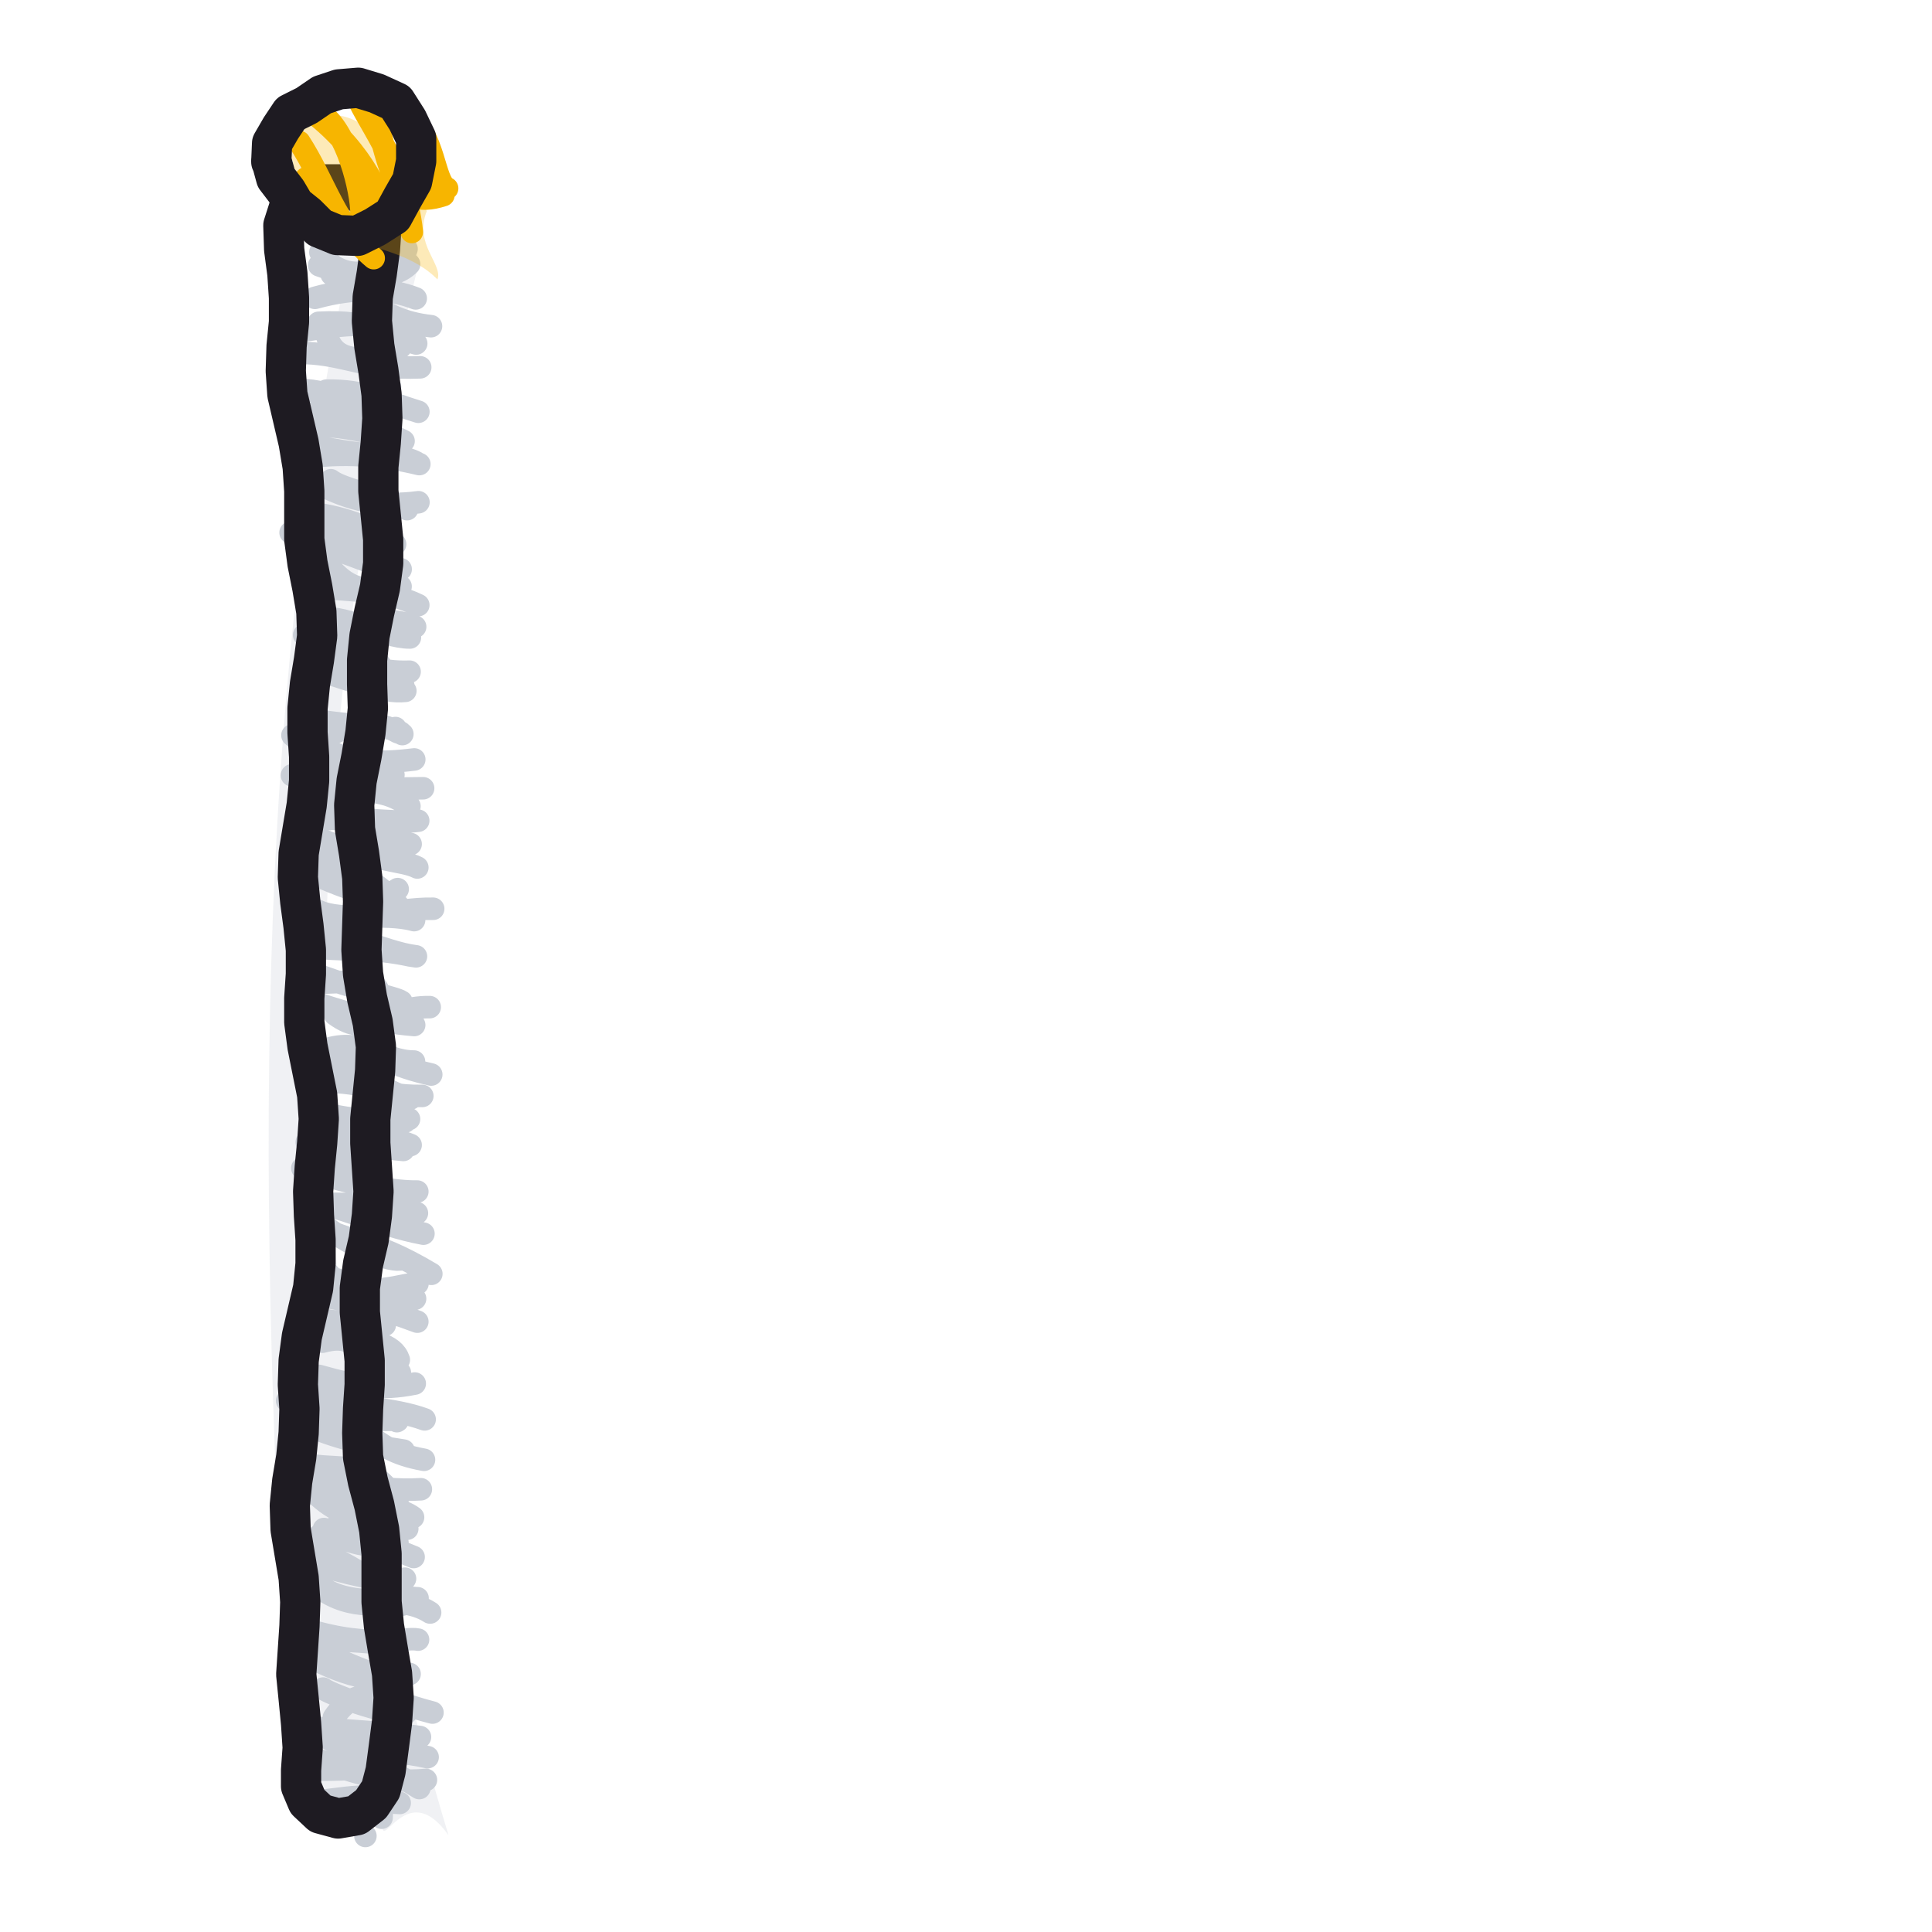
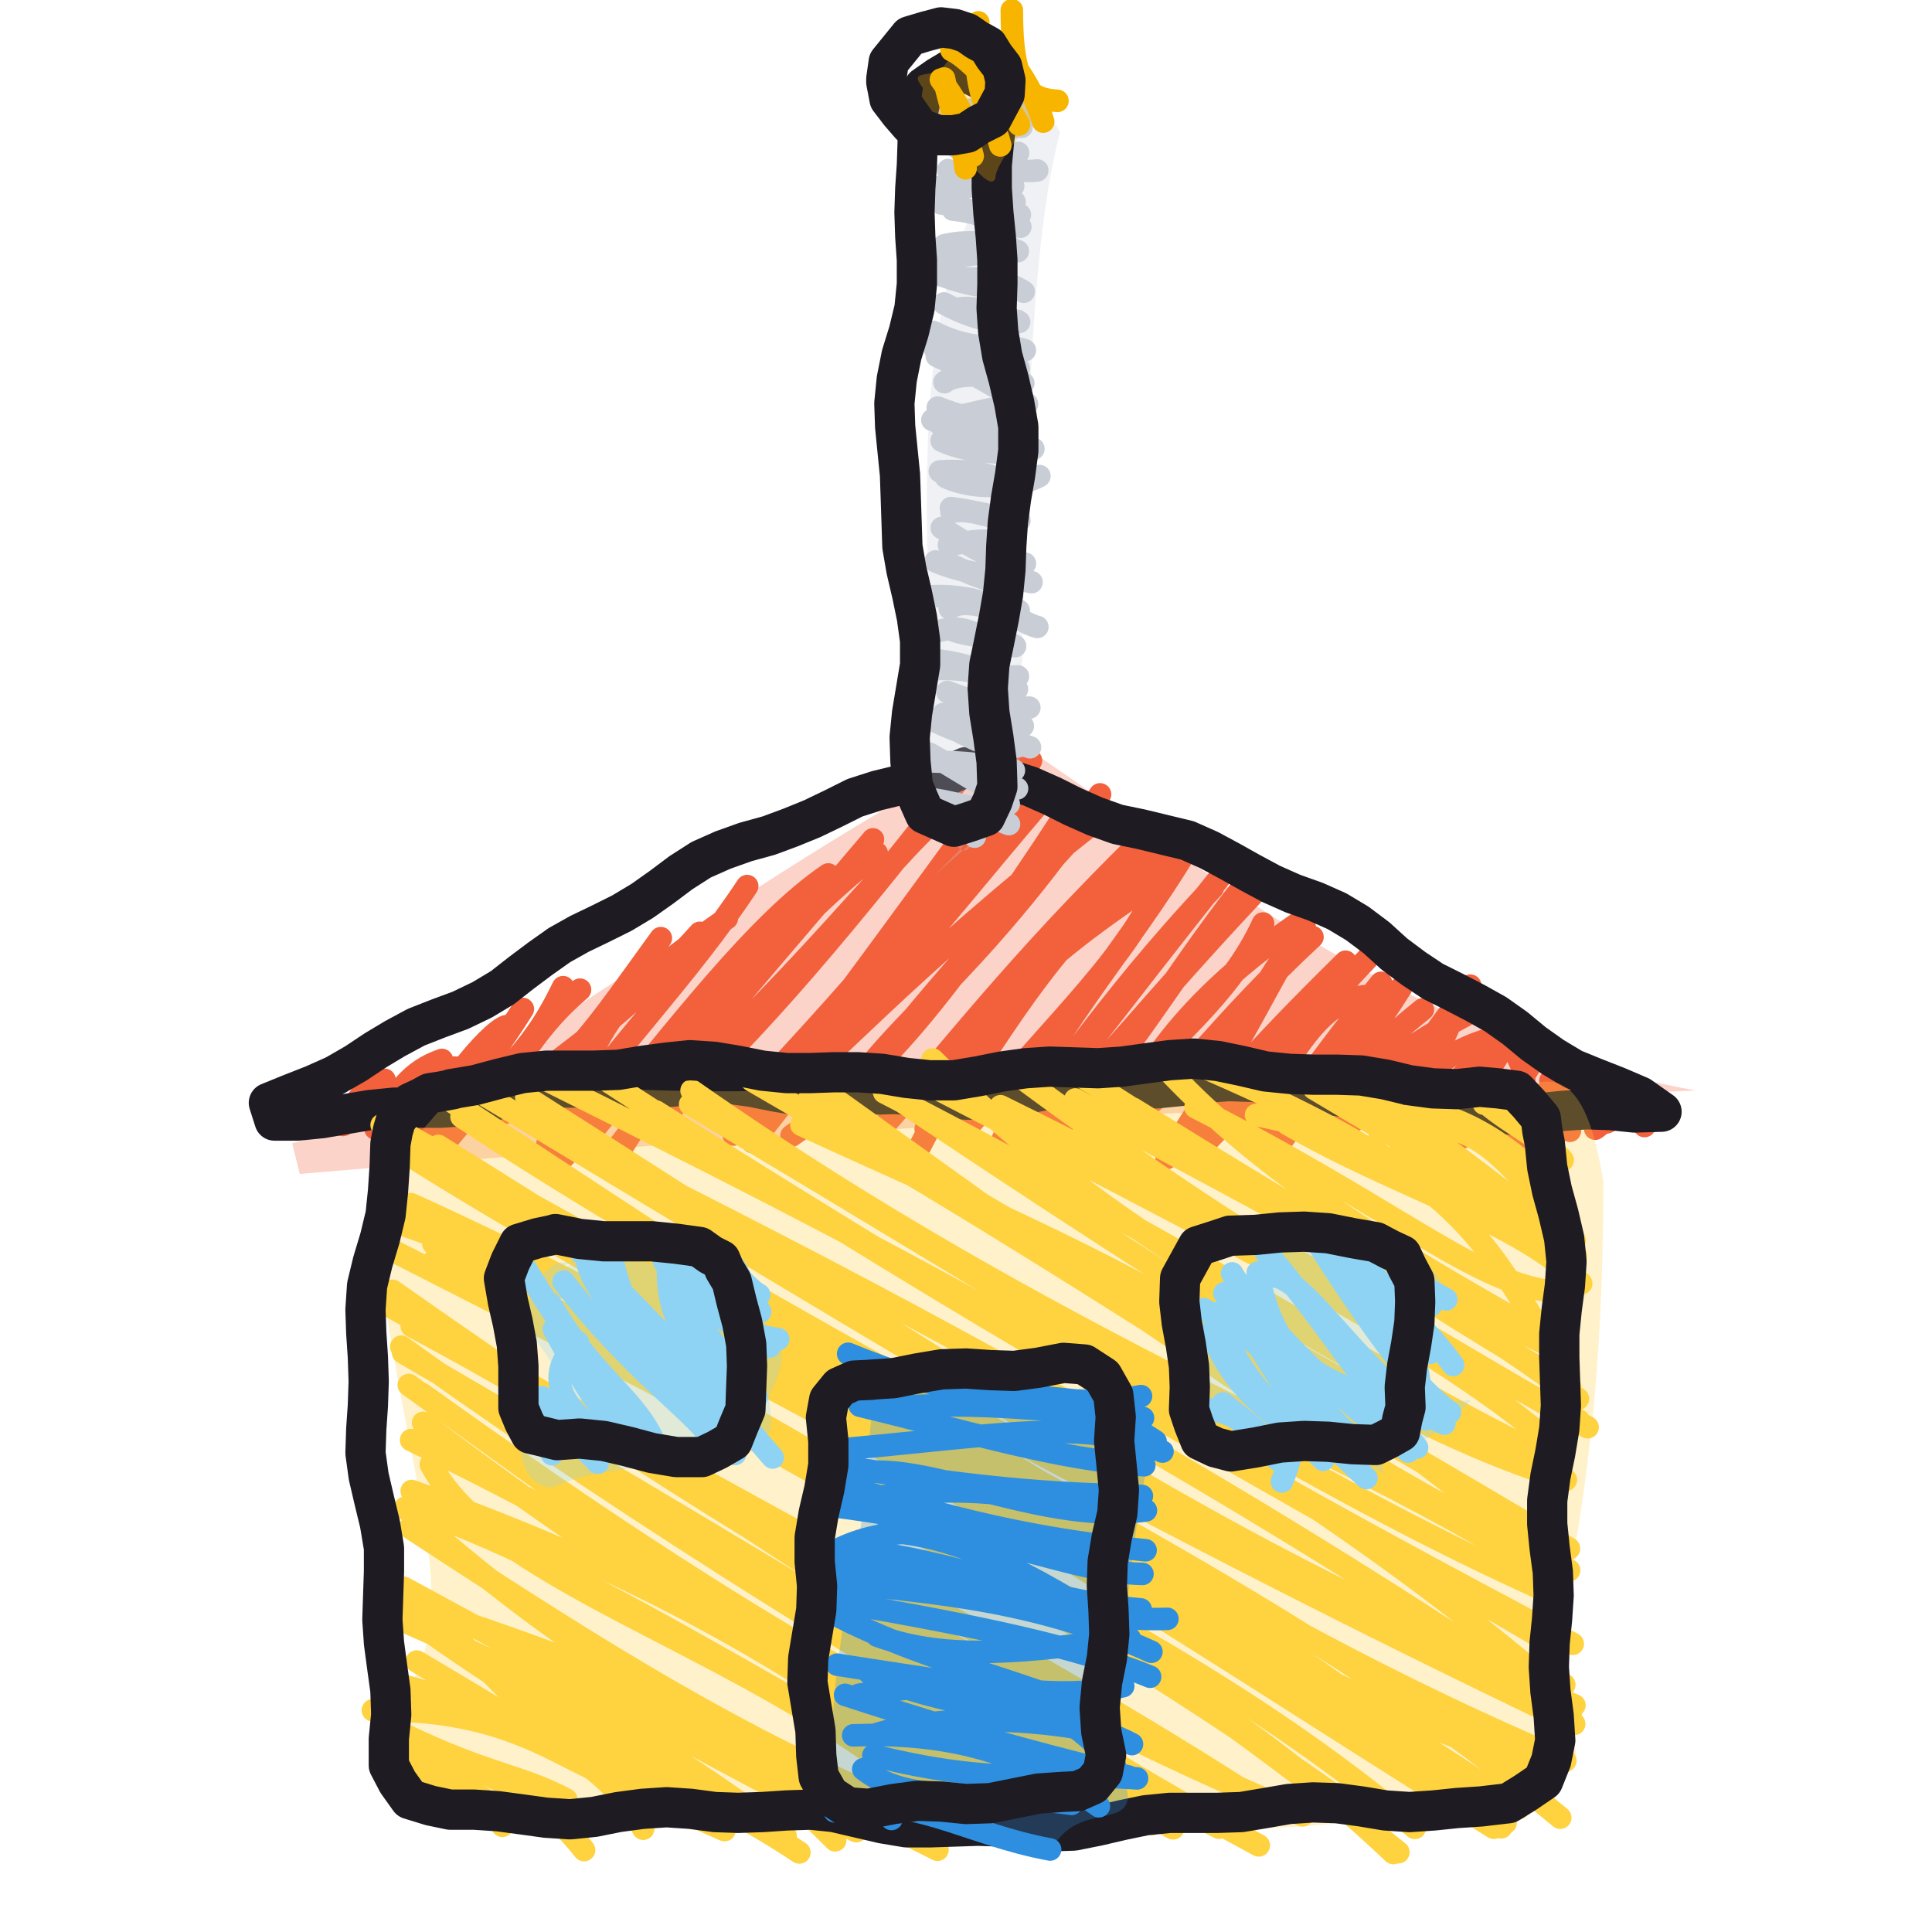
<svg xmlns="http://www.w3.org/2000/svg" viewBox="0 0 240 240" width="240" height="240">
  <g transform="translate(3 2)">
-     <path d="M42 22 C42 22, 42 22, 42 22 C42.75 17.19, 49.74 27.21, 48.81 31.54 C33.96 92.73, 31.92 157.46, 52.72 225.99 C46.7 217.45, 43.38 231.91, 44.81 221.47 C42 226, 42 226, 42 226 C36.66 223.68, 34.71 220.92, 33.27 220.65 C29.3 154.27, 27.64 92.04, 40.23 30.74 C32.98 23.58, 38.63 24.51, 41.64 26.16 C42 22, 42 22, 42 22" fill="#C9CED6" opacity="0.28" />
-     <path d="M42.39 226.07 C42.39 226.07, 42.39 226.07, 42.39 226.07 M42.39 226.07 C42.39 226.07, 42.39 226.07, 42.39 226.07 M44.4 223.8 C44.67 220.33, 42.52 221.06, 35.73 221.86 M46.65 221.97 C41.94 221.72, 38.93 221.38, 36.79 221.78 M49.91 219.11 C45.06 219.56, 40.96 218.29, 33.74 215.59 M49.09 220.12 C43.94 216.86, 43.99 217.82, 37.02 217.84 M50.12 216.28 C44.66 215.02, 39.22 216.02, 37.01 213.21 M49.17 213.78 C45.21 213.25, 41.41 213.12, 36.75 212.66 M50.72 210.74 C44.52 209.16, 41.67 206.74, 38.48 211.35 M47.44 210.8 C44.67 210.97, 37.74 208.33, 37.14 207.76 M46.97 205.8 C45.51 207.45, 39.96 204.6, 35.03 202.3 M47.88 205.95 C45 207.47, 40.05 206.29, 35.3 203.72 M48.93 201.68 C47.19 201.29, 42.53 203.14, 33.19 199.78 M46.68 201.73 C46.23 202.74, 41.38 201.51, 36.18 201.8 M50.43 198.31 C46.34 195.67, 40.39 198.32, 36.1 194.5 M46.99 197.33 C45.11 196.95, 40.75 198.32, 36.62 195.18 M48.87 196.54 C45.63 196.49, 43.23 193.66, 35.56 190.13 M47.31 194.11 C43.45 194.53, 40.78 193.49, 34.81 191.99 M46.37 189.64 C42.21 186.85, 40.4 186.37, 36.15 189.07 M48.38 191.42 C43.4 189.25, 42.2 190.88, 37.24 187.94 M47.59 187.9 C44.26 186.17, 39.65 188.06, 34.86 182.03 M48.31 186.48 C45.51 184.42, 39.69 185.38, 35.5 183.33 M46.45 184.99 C43.7 179.29, 39.46 180.67, 35.71 180 M49.28 183 C43.24 183.39, 38.79 181.49, 35.26 181.3 M49.67 179.34 C41.98 177.97, 43.72 174.25, 34.71 173.53 M47.14 178.2 C45.13 177.89, 40.59 177.25, 35.95 175.37 M46.31 174.54 C47.35 173.92, 41.56 175.47, 32.67 172.01 M49.75 174.32 C46.04 172.96, 41.31 172.83, 34.79 171.75 M46.56 169.75 C43.86 167.35, 40.8 171.24, 34.09 169.71 M48.52 169.87 C44.33 170.71, 41.33 170.26, 36.63 168.92 M46.67 168.51 C41.01 167.29, 42.13 163.3, 37.06 164.67 M46.54 166.92 C45.88 164.94, 43.33 164.48, 36.92 163.08 M44.8 162.59 C44.02 162.64, 37.43 162.21, 36.62 161.79 M48.84 162.18 C44.09 160.4, 41.31 159.76, 35.08 158.62 M48.86 157.45 C46.7 157.49, 43.36 159.33, 38.83 156.93 M48.56 159.33 C43.03 158.22, 38.67 157.98, 37.89 156.3 M50.58 156.24 C42.76 151.58, 40.75 152.68, 35.93 149.94 M46.96 154.39 C45.75 154.9, 40.68 152.9, 37.51 150.42 M49.6 151.25 C43.84 150.19, 38.24 147.3, 36.15 147.65 M48.79 148.7 C44.63 147.65, 41.91 147.51, 35.6 147.53 M45.42 148.7 C43.49 144.62, 43.23 145.43, 37.82 142.03 M48.84 146.02 C46.34 146.07, 40.92 145.32, 34.56 143.11 M48.01 140.24 C43.01 138.05, 38.59 142.77, 37.18 141.89 M47.1 140.85 C44.39 140.63, 43.05 140.1, 35.11 139.89 M47.81 137.01 C43.17 135.13, 38.33 139.1, 38.49 138.4 M47.33 137.32 C43 137.43, 37.93 136.81, 35.46 135.64 M49.46 134.14 C43.04 134.22, 43.87 132.21, 36.18 132.38 M48.02 134.45 C45.36 134, 42.84 131.25, 36.07 130.84 M50.57 131.48 C43.65 129.96, 44.75 128.08, 36.6 129.4 M48.43 129.87 C44.74 129.89, 42.07 126.81, 37.34 128.41 M50.38 123.11 C44.47 123.01, 43.09 127.33, 38.61 124.02 M48.45 125.33 C42.68 124.84, 39.55 123.62, 34.81 122.16 M45.04 123.45 C42.98 119.57, 45.57 119.74, 34.55 120.18 M46.86 122.42 C46.05 121.85, 41.63 121.17, 34.72 118.43 M48.67 116.8 C44.48 116.31, 39.52 113.11, 36.08 115.12 M48.01 116.7 C42.97 115.64, 40.82 116.15, 36.74 115.74 M50.81 110.89 C46.24 110.78, 38.48 112.8, 36.51 113.32 M48.44 112.3 C44.61 111.24, 39.52 112.59, 36.47 111.14 M46.55 110.59 C43.37 106.84, 39.37 105.51, 36.98 104.64 M46.4 108.45 C44.26 109.92, 41.3 108.94, 34.94 106.14 M45.52 102.41 C47.42 104.81, 40.22 104.02, 35.59 101.89 M48.84 105.76 C47 104.8, 43.68 105.16, 35.97 101.92 M48.01 102.85 C41.52 101.6, 40.32 100.98, 37.04 96.63 M48.95 99.95 C45.83 100.4, 40.23 99.25, 35.9 99.92 M49.56 95.92 C43.78 95.92, 40.07 96.62, 33.27 94.31 M47.86 98.15 C43.78 95.19, 41.27 97.11, 36.17 95.12 M45.87 94.25 C41.28 95.12, 38.41 93.76, 33.33 89.34 M48.46 92.34 C44.24 92.86, 39.65 93.02, 35.6 89.85 M46.12 88.44 C47.67 90.5, 44.33 85.83, 38.24 89.22 M46.98 89.19 C46.01 88.11, 42.94 88.43, 37.16 87.62 M47.09 83.16 C46.37 82.92, 41.62 81.13, 38.98 81.44 M47.35 83.82 C44.59 84.12, 41.01 82.61, 37.36 81.53 M45.7 82.84 C43.53 79.3, 42.29 77.42, 34.79 76.89 M47.88 81.44 C44.15 81.58, 41.58 80.5, 36.02 78.87 M48.57 75.86 C42.96 73.68, 38.35 76.82, 35.93 76.72 M47.92 77.19 C44.56 77.21, 39.37 74.1, 36.24 74.91 M46.76 70.85 C41.23 72.09, 39.51 70.22, 37.62 68.09 M48.96 73.17 C45.28 71.38, 41.04 71.34, 35.61 70.94 M45.83 70.23 C47.01 67.26, 43.14 65.27, 34.53 67.42 M46.77 68.71 C43.16 68.49, 38.68 65.64, 35.29 65.54 M45.34 66.45 C42.23 65.58, 38.43 64.77, 33.1 64.16 M46.08 65.6 C43.66 63.61, 38.85 61.95, 34.85 61.66 M47.57 61.25 C45.31 59.82, 39.63 58.89, 38.1 57.66 M48.98 60.39 C44.34 61.02, 40.56 60.18, 36.34 57.99 M48.71 55.45 C45.73 53.91, 43.17 55.39, 33.24 52.66 M49.09 55.65 C44.41 54.51, 40.35 54.31, 36.52 54.64 M45.65 52.04 C45.85 53.04, 41.91 50.62, 34.1 50.82 M47.13 52.79 C43.48 51.09, 42.76 49.78, 36.63 48.87 M45.45 46.07 C43.33 49.46, 38.26 46.42, 34.2 46.43 M48.97 49.15 C44.61 47.82, 42.29 46.44, 37.54 46.53 M46.03 43.39 C45.07 41.33, 38.64 44.63, 37.54 39.36 M49.2 43.63 C42.42 43.91, 40.02 42.04, 34.93 41.85 M48.7 40.67 C45 39.61, 43.39 37.74, 36.58 38.1 M46.75 41.13 C44.89 37.69, 41.39 38.02, 34.78 39.07 M50.54 38.52 C43.46 37.75, 41.74 33.66, 38.2 32.08 M48.64 35.07 C45.44 33.8, 41.22 33.59, 36.12 35 M47.28 30.55 C43.59 31.6, 39.67 33.48, 36.8 29.33 M47.82 30.82 C45.8 32.88, 41.34 32.67, 36.65 30.96 M47.53 25.67 C42.37 29.33, 37.58 26.82, 37.24 27.5 M47.5 28.92 C44.77 27.25, 42.43 27.77, 36.91 24.93 M45.02 23.48 C43.31 23.99, 40.05 22.9, 40.73 23.73 M45.89 23.36 C44.2 22.96, 41.8 22.38, 39.88 22.85" fill="none" stroke="#C9CED6" stroke-width="2.8" stroke-linecap="round" stroke-linejoin="round" />
+     <path d="M33.29 140.02 C61.29 132.51, 78.63 113.26, 122.59 89.66 C146.38 105.29, 170.04 126.55, 207.65 133.47 C158.72 135.52, 115.11 136.87, 34.24 143.83" fill="#F2603C" opacity="0.28" />
+     <path d="M33.91 138.11 C33.91 138.11, 33.91 138.11, 33.91 138.11 M33.91 138.11 C33.91 138.11, 33.91 138.11, 33.91 138.11 M38.88 137.67 C39.34 136.22, 41.54 135.93, 44.76 132.13 M39.6 137.74 C39.57 138.08, 40.5 135.26, 43.3 132.39 M45.69 136.01 C47.38 137.25, 50.21 129.03, 54.73 130.9 M43.65 138.21 C46.2 133.59, 48.11 130.96, 51.9 129.67 M48.2 140.65 C52.03 132.81, 58.68 125.18, 60.18 125.45 M51.2 138.88 C53.71 133.79, 56.41 132.17, 61.95 123.34 M50.47 142.21 C61.25 128.82, 63.16 128.41, 66.95 120.63 M56.2 137.15 C60.78 131.76, 62.49 126.53, 69.05 120.94 M59.83 136.22 C64.49 129.39, 71.11 128.13, 83.93 113.88 M59.36 135.56 C67.44 131.58, 71.53 124.92, 79.09 114.54 M69.01 136.86 C69.1 125.11, 77.2 119.18, 87.29 112.07 M65.02 140.04 C72.82 128.98, 82.59 119.02, 89.82 108.07 M66.51 142.28 C83.18 125.2, 82.47 125.52, 98.91 109.28 M70.19 139.04 C81.3 125.48, 91.07 112.64, 99.89 106.63 M74.42 140.32 C82.74 126.93, 93.5 113.91, 105.91 103.98 M74.03 140.16 C84.12 126.87, 93.16 116.79, 105.44 102.27 M77.05 136.01 C92.77 124.31, 111.25 99.9, 114.59 98.92 M78.5 137.55 C88.7 128.35, 99.19 116.67, 115.76 95.31 M87.65 137.96 C91.09 132.5, 105.87 119.6, 125.07 92.49 M88.12 138.94 C95.63 131, 103.89 119.2, 123.3 92.77 M90.4 135.18 C99.8 130.56, 114.52 111.3, 125.76 98.2 M90.48 139.87 C104.31 122.41, 116.33 104.47, 127.09 96.41 M93.79 134.17 C99.32 130.67, 108.65 119.2, 133.25 99.91 M95.32 139.09 C105.28 132.2, 112.55 124.93, 129.58 98.78 M101.34 135.73 C107.43 125.19, 117.88 119.7, 133.65 96.68 M100.69 136.76 C108.97 125.88, 115.71 117.88, 130.91 101.32 M111.22 140.53 C120.04 123.47, 122.79 119.46, 140.41 107.54 M107.08 137.51 C115.6 127.99, 122.84 118.15, 138.92 102.33 M111.99 138.25 C118.74 132.12, 120.82 117.57, 140.77 104.53 M113.26 137.03 C120.77 128.67, 123.15 120.1, 139.7 104.23 M120.55 141.95 C126.65 126.75, 136.83 116.37, 144.63 103.2 M116.07 139.46 C128.84 123.87, 138.19 116.3, 141.86 105.44 M124.16 136.07 C127.8 133.56, 133.36 123.49, 147.65 108.28 M124.52 136.49 C128.51 133.27, 134.32 124.78, 149.34 105.98 M124.77 141.61 C135.45 132.71, 141.43 120.72, 151.97 107.41 M127.54 136.32 C134.17 130.43, 139.31 123.26, 153.49 108.2 M135.46 139.09 C140.28 125.97, 151.77 117.16, 158.06 112.8 M133.65 136.92 C142.46 126.79, 149.69 121.88, 153.9 112.72 M138.38 133.74 C148.3 133.37, 149.94 126.41, 156.65 116.56 M138.79 135.88 C143.25 133.05, 148.57 125.05, 160.04 114.4 M141.93 141.87 C152.05 126.65, 155.29 118.36, 159.07 113.17 M145.16 138.19 C148.02 134.46, 152.12 129.3, 164.15 117.47 M151.55 138.89 C158.36 127.46, 161.86 120.01, 169.85 122.04 M146.6 140.14 C155.92 130.54, 158.7 125.62, 166.85 117.09 M155.88 134.79 C159.41 136.05, 165.64 124.64, 168.48 124.31 M153.26 139.84 C157.62 134.84, 160.58 130.04, 168.56 120.09 M155.09 141.37 C159.84 134.21, 164.09 131.75, 171.03 120.71 M157.73 135.47 C166.19 130.96, 167.62 128.27, 173.75 123.39 M160.72 139.33 C168.36 137.47, 174.58 126.81, 179.64 120.44 M163.64 137.96 C165.95 133.52, 168.27 129.75, 178.95 124.19 M170.9 135.45 C171.22 131.54, 175.69 131.49, 178.15 121.94 M171.36 138.3 C172.11 133.84, 174.36 129.3, 182.12 127.05 M173.83 136.67 C177.56 132.46, 183.68 126.47, 186.2 125.83 M175.07 138.95 C178.37 133.81, 181.49 132.9, 184.02 127.36 M179.06 139.08 C184.74 136.25, 187.82 133.81, 185.65 129.62 M178.73 139.27 C183.43 134.72, 185.14 134.17, 187.79 129 M182.81 138.71 C188.03 135.07, 192.22 133.01, 189.6 132.26 M185.74 139.38 C186.56 135.27, 188.95 133.25, 192.65 131.74 M192.02 138.47 C191.85 134.97, 193.09 134.51, 194.29 130.99 M190.43 137.11 C192.56 136.04, 192.57 136.36, 195.09 132.14 M196.08 137.49 C197.85 137.54, 198.65 134.62, 199.36 133.39 M195.16 138.21 C196.33 137.4, 197.27 136.34, 198.53 134.42 M201.41 137.55 C201.54 136.67, 201.79 136.7, 202.67 136.49 M201.29 137.88 C201.56 137.31, 202.07 136.51, 202.77 136.14" fill="none" stroke="#F2603C" stroke-width="2.8" stroke-linecap="round" stroke-linejoin="round" />
  </g>
-   <path d="M41.8 22.9L43.9 23.5L45.5 24.5L46.8 26.0L47.4 28.0L47.2 31.0L46.8 34.0L46.3 36.9L46.2 39.9L46.5 43.0L47.0 46.0L47.4 49.0L47.5 52.0L47.3 55.0L47.0 58.0L47.0 61.0L47.3 64.0L47.6 67.0L47.6 70.0L47.2 73.0L46.5 76.0L45.9 79.0L45.6 82.0L45.6 85.0L45.7 88.0L45.4 91.0L44.9 94.0L44.3 97.0L44.0 100.0L44.1 103.0L44.6 106.0L45.0 109.0L45.1 112.0L45.0 115.0L44.9 118.0L45.1 121.0L45.6 124.0L46.3 127.0L46.7 130.0L46.6 133.0L46.3 136.0L46.0 139.0L46.0 142.0L46.2 145.0L46.4 148.0L46.2 151.0L45.8 154.0L45.1 157.0L44.7 160.0L44.7 163.0L45.0 166.0L45.3 169.0L45.3 172.0L45.1 175.0L45.0 178.0L45.1 181.0L45.7 184.0L46.5 187.0L47.1 190.0L47.4 193.0L47.4 196.0L47.4 199.0L47.7 202.0L48.2 205.0L48.7 207.9L48.9 210.9L48.7 213.9L48.3 217.0L47.9 220.0L47.3 222.3L46.1 224.1L44.3 225.5L42.0 225.9L39.8 225.3L38.2 223.8L37.4 221.9L37.4 219.9L37.6 217.1L37.4 214.1L37.1 211.0L36.8 208.0L37.0 205.0L37.2 202.0L37.3 199.0L37.1 196.0L36.6 193.0L36.1 190.0L36.0 187.0L36.3 184.0L36.8 181.0L37.1 178.0L37.2 175.0L37.0 172.0L37.1 169.0L37.5 166.0L38.2 163.0L38.9 160.0L39.2 157.0L39.2 154.0L39.0 151.0L38.9 148.0L39.1 145.0L39.4 142.0L39.6 139.0L39.4 136.0L38.8 133.0L38.2 130.0L37.8 127.0L37.8 124.0L38.0 121.0L38.0 118.0L37.7 115.0L37.3 112.0L37.0 109.0L37.1 106.0L37.6 103.0L38.1 100.0L38.4 97.0L38.4 94.0L38.2 91.0L38.2 88.0L38.5 85.0L39.0 82.0L39.4 79.0L39.3 76.0L38.8 73.0L38.2 70.0L37.8 67.0L37.8 64.0L37.8 61.0L37.6 58.0L37.1 55.0L36.4 52.0L35.7 49.0L35.5 46.1L35.6 43.0L35.9 40.0L35.9 37.0L35.7 34.0L35.3 31.0L35.2 28.0L36.0 25.5L37.7 23.7L39.8 22.9L42.2 22.9Z" fill="none" stroke="#1E1B22" stroke-width="5" stroke-linecap="round" stroke-linejoin="round" />
+   <path d="M33.4 137.0L36.1 135.9L38.9 134.8L41.6 133.6L44.2 132.1L46.6 130.5L49.1 129.0L51.7 127.6L54.5 126.5L57.2 125.5L59.9 124.2L62.4 122.7L64.7 120.9L67.1 119.1L69.5 117.4L72.0 116.0L74.7 114.7L77.3 113.4L79.8 111.9L82.2 110.2L84.6 108.4L87.1 106.8L89.8 105.6L92.6 104.6L95.5 103.8L98.2 102.8L100.9 101.7L103.6 100.4L106.2 99.1L109.0 98.2L111.9 97.5L114.9 97.0L117.7 96.3L120.0 95.3L122.4 96.0L125.2 96.8L128.0 97.7L130.7 98.9L133.3 100.2L136.0 101.4L138.8 102.4L141.7 103.0L144.6 103.7L147.5 104.4L150.2 105.6L152.8 107.0L155.3 108.4L157.9 109.8L160.6 111.0L163.4 112.0L166.1 113.2L168.6 114.7L171.0 116.5L173.2 118.5L175.6 120.3L178.0 121.9L180.6 123.2L183.3 124.6L185.8 126.0L188.2 127.7L190.5 129.6L192.9 131.3L195.4 132.8L198.1 133.9L200.9 135.0L203.7 136.2L206.4 138.1L203.0 138.2L200.1 137.9L197.1 137.8L194.1 138.0L191.1 138.3L188.1 138.5L185.2 138.3L182.2 137.8L179.3 137.1L176.3 136.6L173.4 136.3L170.4 136.3L167.4 136.3L164.5 136.0L161.5 135.5L158.6 134.8L155.6 134.4L152.7 134.3L149.7 134.5L146.7 134.9L143.7 135.2L140.8 135.2L137.8 135.0L134.8 134.9L131.9 135.1L128.9 135.6L125.9 136.2L123.0 136.6L120.0 136.6L117.0 136.4L114.1 136.1L111.1 135.9L108.1 136.0L105.2 136.2L102.2 136.3L99.3 136.1L96.3 135.6L93.3 135.0L90.3 134.6L87.4 134.6L84.4 134.9L81.4 135.2L78.5 135.3L75.5 135.2L72.5 135.1L69.5 135.1L66.6 135.4L63.6 136.1L60.7 136.9L57.8 137.4L54.8 137.6L51.8 137.6L48.9 137.6L45.9 137.9L42.9 138.4L40.0 138.9L37.0 139.2L34.1 139.2Z" fill="none" stroke="#1E1B22" stroke-width="5" stroke-linecap="round" stroke-linejoin="round" />
  <g transform="translate(3 2)">
-     <path d="M33 20 C28.03 29.35, 44.64 25.84, 51.34 32.71 C52.07 30.86, 48.37 28.32, 50.01 24.24 C46.71 16.79, 39.31 6.37, 31.51 16.45 C37.64 14.21, 27.56 14, 33.41 18.02 C33 20, 33 20, 33 20" fill="#F7B500" opacity="0.28" />
-     <path d="M35.83 26.66 C35.83 26.66, 35.83 26.66, 35.83 26.66 M35.83 26.66 C35.83 26.66, 35.83 26.66, 35.83 26.66 M41.43 27.57 C38.41 26.88, 39.11 24.98, 35.01 20.15 M43.42 30.07 C38.73 26.16, 37.33 20.47, 34.17 15.63 M41.89 25.02 C42.13 22.8, 40.49 15.16, 37.41 12.51 M45.09 25.7 C44.51 22.69, 42.34 17.04, 35.84 11.96 M52.08 22.24 C45.66 24.35, 45.5 18.32, 43.66 12.75 M48.16 26.82 C47.3 18.34, 41.96 12.34, 41.08 9.23 M52.54 21.4 C50.84 20.68, 51.08 14.7, 47.54 12.31 M50.78 22.03 C48.36 18.06, 48.93 14.48, 45.46 13" fill="none" stroke="#F7B500" stroke-width="2.8" stroke-linecap="round" stroke-linejoin="round" />
+     <path d="M56.36 131.63 C98.9 137.45, 133.03 127.64, 183.95 134.2 C190.45 130.38, 194.07 131.85, 196.19 144.82 C196.09 168.36, 194.52 183.73, 188.69 210.71 C197.92 217.5, 189.16 218.63, 185.15 221.33 C158.91 226.32, 137.76 227.2, 61 222.78 C54.65 218.33, 52.01 225.66, 45.5 211.15 C56.43 197.47, 46.97 184.86, 42.96 145.28 C46.28 141.78, 52.64 135.43, 55.35 130.77 C56 134, 56 134, 56 134" fill="#FFD23F" opacity="0.28" />
+     <path d="M52.46 223.13 C52.46 223.13, 52.46 223.13, 52.46 223.13 M52.46 223.13 C52.46 223.13, 52.46 223.13, 52.46 223.13 M59.41 224.81 C58.2 220.44, 55.4 221.22, 49.32 217.77 M60.35 222.07 C55.77 222.15, 53.31 220.04, 46.76 215.1 M69.56 227.82 C60.51 216.28, 48.16 216.55, 48.32 214.8 M67.35 221.55 C61.6 218.47, 57.67 218.53, 46.99 213.37 M76.59 219.71 C68.17 218.56, 62.82 210.13, 43.32 210.46 M76.9 225.17 C72.25 216.28, 61.25 211.3, 47 207.35 M83.37 222.32 C71.99 218.09, 66.64 215.84, 51.32 198.76 M87.01 225.34 C72.92 219.28, 59.93 210.98, 48.77 204.4 M96.3 228.12 C84.17 219.94, 67.5 213.97, 43.62 195.71 M94.59 226.07 C82.75 217.4, 74.01 211.14, 46.5 199.09 M100.75 226.61 C83.66 209.46, 75.25 206.46, 48.22 197.37 M103.37 225.47 C92.5 219.71, 79.34 212.77, 47.15 195.24 M113.46 227.78 C85.15 213.65, 66.73 202.81, 47.31 185.31 M109.86 222.78 C86.85 213.39, 67.1 200.28, 47.94 187.79 M113.9 222.68 C91.66 202.65, 58.71 195.36, 50.52 179.92 M119.64 222.44 C91.5 207.57, 69.34 192.6, 48 185.24 M124.61 225.56 C97.4 205.24, 78.88 194.17, 48.14 183.22 M127.57 226.29 C100.91 205.17, 73.52 189.18, 48.07 176.89 M132.98 224.81 C112.53 216.89, 87.44 198.62, 47.78 170.05 M134.15 223.23 C111.37 215.08, 83.76 200.77, 49.56 174.75 M142.73 225.12 C103.79 204.32, 67.03 179.82, 46.85 165.29 M140.14 224.59 C114.74 213.53, 90.43 200.6, 49.43 171.16 M153.37 227.24 C116.82 207.65, 89.1 184.59, 48.15 162.72 M148.45 225.04 C126.63 214.29, 103.25 198.69, 47.07 166.02 M154.02 222.1 C124.58 202.93, 84.1 182.21, 43.81 159.35 M158.8 223.51 C111.66 203.6, 73.07 177.54, 45.76 158.35 M170.09 228.19 C141.74 201.23, 109.81 189.79, 50.9 151.61 M164.84 222.51 C132.53 199.39, 98.62 181.14, 50.82 154.74 M170.71 228.09 C123.91 190.38, 79.11 167.95, 50.83 152.48 M172.76 225.06 C145.98 202.68, 116.11 189.29, 45.77 153.35 M182.57 225.05 C139.17 198.03, 90.98 164.41, 44.23 149.22 M184.03 224.44 C131.4 191.29, 80.91 162.41, 48.04 147.58 M183.5 224.99 C159.29 199.04, 121.48 183.22, 44.41 137.75 M185.69 222.59 C134.9 188.83, 81.01 162.44, 48.05 141.65 M190.82 223.8 C157.25 195.89, 114.58 176.9, 46.73 138.5 M189.25 217.7 C158.78 208.62, 126.36 187.22, 51.45 140.35 M192.55 212.15 C135.48 184.93, 82.17 155.15, 54.33 136.72 M191.44 216.73 C149.01 198.83, 111.46 172.96, 50.42 133.06 M191.32 207.28 C153.03 194.2, 111.22 165.18, 62.38 134.28 M192.58 209.84 C160.94 196.72, 126.77 175.99, 56.77 133.77 M192.14 210.7 C158.65 188.38, 124.82 167.71, 65.46 138.49 M189.97 207.76 C157.45 179.83, 118.72 158.94, 64.55 131.99 M192.37 202.2 C159.44 184.89, 124.95 165.53, 78.48 136.07 M190.28 202.51 C157.49 183.15, 123.88 165.86, 71.78 131.84 M190.34 194.55 C167.54 179.07, 128.98 165.69, 82.91 133.47 M190.19 196.14 C159.61 182.6, 128.67 162.51, 82.73 135.18 M191.92 193.07 C158.83 177.36, 128.9 154.52, 94.87 130.36 M191 194.21 C166.91 180.69, 140.22 161, 90.39 132.22 M188.57 191.79 C155.76 162.62, 123.09 150, 96.55 137.73 M191.9 190.37 C155.86 168.96, 117.87 147.5, 97.54 134.47 M189.25 178.96 C172.89 171.64, 149.15 155.47, 106.84 133.7 M191.52 181.83 C171.25 175.57, 149.22 161.72, 106.67 133.25 M188.05 180.76 C164.17 164.8, 138.17 154.98, 112.85 129.61 M189.91 177.44 C174.81 164.57, 152.18 153.28, 112.17 132.61 M194.22 175.3 C179.97 167.72, 163.67 156.32, 121.29 135.42 M193.13 174.47 C175.09 165, 155.82 155.52, 123.9 131.89 M192.05 170.21 C171.71 158.37, 159.71 149.54, 128.34 129.82 M193.01 171.77 C168.97 153.9, 141.9 141.59, 130.58 134.58 M190.98 165.13 C167.85 152.17, 154.35 143.81, 142.33 131.23 M191.78 166.25 C175.35 158.47, 164.85 152.51, 137.73 135.71 M188.88 164.13 C180.05 149.65, 176.27 143.19, 143.95 129.48 M190.16 158.47 C180.13 157.44, 171.13 148.56, 145.52 135.55 M193.42 157.43 C185.66 149.63, 170.76 145.62, 156.91 137.61 M192.74 153.91 C179.09 147.37, 167.52 139.14, 153.03 136.51 M191.5 150.92 C184.15 147.66, 168.1 137.88, 160.23 133.23 M192.61 152.1 C185.62 148.27, 176.91 139.77, 164.94 132.92 M189.75 147.97 C184.49 144, 180.55 134.59, 168.42 139.03 M191.14 147.98 C186.12 139.84, 174.26 134.33, 171.82 136.69 M188.53 142.37 C190.41 136.6, 187.51 134.89, 181.33 135.1 M191.12 142.11 C189.4 139.85, 182.6 136.64, 180.26 133.71" fill="none" stroke="#FFD23F" stroke-width="2.8" stroke-linecap="round" stroke-linejoin="round" />
  </g>
-   <path d="M33.7 19.9L34.3 22.1L35.6 23.8L36.6 25.5L38.1 26.7L39.7 28.3L41.9 29.2L44.4 29.3L46.6 28.2L48.8 26.8L50.0 24.6L51.2 22.5L51.7 20.0L51.7 17.2L50.6 14.9L49.2 12.7L46.8 11.6L44.5 10.9L42.1 11.1L40.0 11.8L38.1 13.1L36.1 14.1L34.9 15.9L33.8 17.8L33.7 20.1Z" fill="none" stroke="#1E1B22" stroke-width="5" stroke-linecap="round" stroke-linejoin="round" />
+   <path d="M56.0 135.3L59.0 134.8L62.0 134.0L64.9 133.3L67.9 133.0L70.9 133.0L73.8 133.0L76.8 132.9L79.8 132.4L82.8 132.0L85.7 131.7L88.7 131.9L91.7 132.4L94.7 133.0L97.7 133.3L100.7 133.3L103.6 133.2L106.6 133.2L109.6 133.4L112.6 133.9L115.5 134.2L118.5 134.2L121.5 133.7L124.5 133.1L127.4 132.7L130.4 132.5L133.4 132.6L136.4 132.7L139.4 132.5L142.3 132.1L145.3 131.7L148.3 131.5L151.3 131.8L154.2 132.4L157.2 133.1L160.2 133.4L163.2 133.5L166.1 133.5L169.1 133.6L172.1 134.1L175.0 134.8L178.0 135.2L181.0 135.3L183.8 135.0L186.1 135.2L188.4 135.5L189.9 137.1L191.4 138.9L191.6 140.5L191.9 142.0L192.2 145.0L192.8 147.9L193.6 150.8L194.3 153.8L194.6 156.7L194.4 159.7L194.0 162.7L193.7 165.7L193.7 168.6L193.8 171.6L193.9 174.6L193.7 177.5L193.2 180.5L192.6 183.4L192.2 186.4L192.2 189.3L192.5 192.3L192.9 195.3L193.0 198.2L192.8 201.2L192.5 204.1L192.4 207.1L192.6 210.1L193.0 213.1L193.2 216.2L192.7 218.7L191.7 221.2L189.5 222.7L187.4 224.0L185.7 224.2L184.0 224.4L181.0 224.6L178.1 224.9L175.1 225.1L172.1 224.9L169.1 224.4L166.1 224.0L163.1 223.9L160.1 224.1L157.2 224.6L154.2 225.1L151.2 225.2L148.3 225.2L145.3 225.2L142.3 225.5L139.4 226.1L136.4 226.8L133.4 227.4L130.4 227.5L127.5 227.2L124.5 226.9L121.5 226.8L118.5 226.9L115.5 227.0L112.6 227.0L109.6 226.5L106.6 225.8L103.6 225.1L100.7 224.8L97.7 224.9L94.7 225.1L91.7 225.2L88.8 225.1L85.8 224.7L82.8 224.5L79.8 224.7L76.8 225.1L73.8 225.7L70.8 226.0L67.8 225.8L64.9 225.4L61.9 225.0L58.9 224.8L55.9 224.8L53.5 224.3L50.9 223.5L49.4 221.4L48.3 219.3L48.3 217.6L48.3 216.0L48.6 213.0L48.5 210.0L48.1 207.1L47.7 204.1L47.5 201.2L47.6 198.2L47.7 195.2L47.7 192.3L47.2 189.3L46.5 186.4L45.8 183.4L45.4 180.5L45.5 177.5L45.7 174.6L45.8 171.6L45.7 168.6L45.5 165.6L45.4 162.7L45.6 159.7L46.3 156.8L47.2 153.8L47.9 150.9L48.2 148.0L48.4 145.0L48.5 142.1L48.8 140.5L49.2 139.1L50.1 138.0L51.0 137.0L52.3 136.4L53.4 135.8L54.7 135.6L56.3 135.3Z" fill="none" stroke="#1E1B22" stroke-width="5" stroke-linecap="round" stroke-linejoin="round" />
+   <g transform="translate(3 2)">
+     <path d="M66.34 155.8 C75.44 151.31, 74.5 157.18, 86.68 154.27 C84.4 151.58, 94.39 154.26, 87.56 161.1 C95.74 162.14, 94.87 166.89, 92.52 171.34 C93.13 177.8, 93.19 175.36, 86.49 179.19 C84.08 180.06, 71.79 179.78, 65.74 182.74 C62.41 182.98, 61.32 178.63, 61.72 176.66 C69.35 168.17, 65.13 168.01, 62.14 162.06 C63.59 153.74, 68.4 154.34, 68.06 155.38 C69 154, 69 154, 69 154" fill="#8FD3F4" opacity="0.28" />
+     <path d="M65.56 178.65 C65.56 178.65, 65.56 178.65, 65.56 178.65 M65.56 178.65 C65.56 178.65, 65.56 178.65, 65.56 178.65 M71.27 179.7 C68.08 176.14, 64.99 175.79, 66.33 172.78 M70.63 177.68 C69.12 177.01, 66.4 175.02, 64.32 171.57 M74.65 178.22 C67.88 174.17, 63.67 169.72, 68.78 164.73 M76.22 178.37 C71.44 172.79, 70.77 172.29, 65.8 163.12 M76.7 178.09 C74.09 172.29, 69.26 167.18, 62.4 155.73 M78.79 178.47 C76.56 171.84, 71.03 169.8, 65.36 159.96 M87.04 175.58 C80.55 168.17, 70.7 159.91, 69.87 154.34 M85.37 176.7 C83.3 173.43, 75.25 167.98, 67.01 157.21 M88.32 178.61 C82.54 172.08, 73.88 162.04, 72.95 153.47 M92.98 179.06 C85.28 170.05, 78.05 162.14, 68.67 153.06 M86.79 169.13 C85.42 169.54, 78.61 161.65, 80.23 153.95 M90.99 171.57 C88.64 168.79, 81.94 160.96, 77.92 151.14 M93.67 164.35 C85.26 163.22, 81.04 156.73, 80.18 151.76 M92.57 165.28 C88.09 160.48, 85.71 158.69, 80.47 154.63 M91.43 160.96 C88.29 156.68, 89.44 155.65, 85.83 153.17 M91.31 158.85 C90.36 158.36, 89.32 157.09, 86.17 154.14" fill="none" stroke="#8FD3F4" stroke-width="2.8" stroke-linecap="round" stroke-linejoin="round" />
+   </g>
+   <path d="M69.0 153.3L72.0 153.9L75.0 154.2L78.0 154.2L81.0 154.2L84.0 154.5L86.9 154.9L88.3 155.9L89.5 156.5L90.0 157.7L90.9 159.2L91.5 161.7L92.2 164.3L92.7 167.0L92.8 169.7L92.7 172.3L92.6 175.1L91.8 177.0L91.0 179.0L89.1 180.1L87.2 181.0L84.0 181.0L81.0 180.5L78.0 179.7L75.0 179.0L72.0 178.7L69.2 178.9L67.6 178.5L65.9 178.1L65.1 176.6L64.4 174.9L64.4 172.3L64.4 169.7L64.2 167.0L63.7 164.3L63.1 161.7L62.6 158.8L63.4 156.7L64.5 154.5L66.8 153.8L68.7 153.4Z" fill="none" stroke="#1E1B22" stroke-width="5" stroke-linecap="round" stroke-linejoin="round" />
+   <g transform="translate(3 2)">
+     <path d="M158.15 148.94 C159.48 152.8, 169.9 151.75, 170.42 154.35 C173 152.78, 178.72 158.01, 174.94 160.39 C172.63 169.46, 172.14 172.74, 179.7 171.92 C172.35 180.75, 167.87 176.08, 168.83 181.06 C160.8 175.96, 160.7 174.62, 152.78 175.78 C151.51 179.63, 150.62 174.27, 145.95 171.16 C144.9 167.12, 144.04 158.25, 148.32 162.49 C148.89 159.03, 153.52 153.26, 151.77 159.99 C153 154, 153 154, 153 154" fill="#8FD3F4" opacity="0.28" />
+     <path d="M149.57 178.66 C149.57 178.66, 149.57 178.66, 149.57 178.66 M149.57 178.66 C149.57 178.66, 149.57 178.66, 149.57 178.66 M156.7 179.96 C152.48 177.55, 153.15 173.93, 146.97 173.04 M154.82 177.68 C154.19 176.47, 151.87 174.61, 148.93 172.34 M156.24 182.04 C160.26 172.37, 153.82 175.81, 147.85 161.14 M161.37 179.35 C155.26 172.84, 151.41 172.52, 147.39 163.52 M166.74 181.61 C156.2 171.83, 157.43 170.95, 149.1 158.65 M165.81 176.9 C162.68 175.95, 159.29 167.99, 146.53 160.62 M174.11 174.3 C161.75 169.12, 155.83 169.08, 153.24 156.09 M171.94 178.32 C162.8 170.91, 154.96 164.09, 150.05 156.18 M176.42 174.86 C167.3 170.77, 159.37 156.56, 155.11 156.54 M173.04 177.82 C166.84 170.56, 160.9 161.05, 153.27 152.33 M177.12 173.45 C174.17 171.13, 170.58 168.1, 159.7 150.88 M173.29 169.86 C173.16 164.94, 169.27 163.18, 160.96 152.18 M177.51 167.57 C171.38 159.13, 164.84 156.53, 164.6 152.95 M174.62 166.07 C173.29 162.45, 168.41 157.04, 164.7 153.21 M176.66 159.41 C173.71 157.71, 173.01 158.03, 171.76 154.22 M174.74 160.18 C174.16 157.88, 173.53 156.57, 171.67 155.71" fill="none" stroke="#8FD3F4" stroke-width="2.8" stroke-linecap="round" stroke-linejoin="round" />
+   </g>
+   <path d="M153.0 153.5L156.0 153.4L159.0 153.1L162.0 153.0L165.0 153.2L168.0 153.8L170.9 154.3L172.6 155.2L174.1 155.9L174.8 157.4L175.7 159.1L175.8 161.7L175.7 164.3L175.3 167.0L174.8 169.7L174.5 172.3L174.6 174.8L174.2 176.3L173.9 177.9L172.5 178.7L170.9 179.5L168.0 179.4L165.0 179.1L162.0 179.0L159.0 179.2L156.0 179.8L152.9 180.3L151.0 179.8L149.1 178.9L148.3 176.9L147.7 175.1L147.8 172.3L147.7 169.7L147.3 167.0L146.8 164.3L146.5 161.7L146.6 158.8L147.7 156.8L148.8 154.8L151.0 154.1L152.8 153.5Z" fill="none" stroke="#1E1B22" stroke-width="5" stroke-linecap="round" stroke-linejoin="round" />
+   <g transform="translate(3 2)">
+     <path d="M110.4 168.76 C112.46 172.95, 121.87 176.11, 131.05 170.49 C139.16 169.97, 141.04 178.2, 140.31 176.67 C136.95 189.35, 136.81 206.72, 134.59 214.87 C141.57 227.25, 132.1 220.8, 128.17 226.92 C123.56 229.48, 123.99 226.81, 111.14 223.58 C99.05 220.27, 97.93 225.45, 100.18 220.67 C99.96 205.05, 103.07 193.26, 105.13 180.91 C104.19 168.78, 109.08 168.17, 106.48 168.61 C108 170, 108 170, 108 170" fill="#2E8FE0" opacity="0.28" />
+     <path d="M107.75 223.96 C107.75 223.96, 107.75 223.96, 107.75 223.96 M107.75 223.96 C107.75 223.96, 107.75 223.96, 107.75 223.96 M127.45 227.75 C116.83 225.81, 109.92 220.56, 100.68 223.01 M130.12 222.08 C117.03 220.33, 109.88 222.17, 104.24 217.78 M138.25 218.92 C127.61 218.11, 120.8 219.95, 105.49 216.07 M133.51 222.38 C123.4 215.05, 113.58 213.2, 102.99 213.57 M136.39 214.09 C133.43 212.54, 116.33 209.86, 105.26 213.62 M137.23 218.7 C128.22 216.28, 122.36 215.17, 101.98 208.54 M135.5 217.33 C126.62 206.39, 114.28 206.81, 103.7 208.53 M137.62 214.66 C129.26 210.19, 115.68 211.09, 105 205.84 M133.55 211.6 C126.91 207.17, 113.65 205.32, 100.38 198.38 M136.53 207.46 C129.01 209.29, 119.53 207.67, 100.98 204.79 M137.33 201.51 C124.58 203.19, 114.84 204.42, 105.95 201.19 M139.87 206.29 C130.74 202.53, 118.83 200.1, 101.17 197 M142.02 199.1 C131.76 199.46, 125.72 196.08, 99.52 192.62 M140.03 203.19 C123.95 195.89, 109.23 195.73, 99.43 194.33 M136.78 201.13 C124.58 192.85, 115.23 188.65, 107.1 188.25 M138.7 197.92 C125.66 196.9, 111.46 190.25, 100.7 190.67 M138.92 193.52 C127.75 193.31, 113.63 184.57, 101.38 190.35 M135.91 192.34 C124.77 189.53, 112.92 186.68, 100.44 185.09 M137.94 185.59 C128.54 185.99, 121.52 181.12, 103.33 184.41 M139.31 190.58 C127.88 189.44, 117.82 187.54, 102.66 182.78 M139.35 185.63 C125.31 187.66, 108.54 177.44, 101.15 182 M138.85 183.83 C130.66 183.58, 121.04 183.47, 99.35 179.75 M141.41 178.32 C131.48 173.95, 120.77 176.42, 99.98 178.17 M139.15 180.02 C128.36 179.32, 117.42 175.89, 103.8 172.62 M140.55 177.05 C130.6 170.27, 124.69 175.32, 102.36 166.17 M138.99 174.15 C129.74 173.61, 119.96 171.8, 105.15 172.96 M138.74 171.43 C130.46 172.99, 130.19 171.2, 121.06 171.46 M133.29 171.98 C129.11 173.01, 122.4 171.63, 118.34 169.28" fill="none" stroke="#2E8FE0" stroke-width="2.8" stroke-linecap="round" stroke-linejoin="round" />
+   </g>
+   <path d="M108.0 171.4L111.0 171.2L114.0 170.6L117.0 170.1L120.0 170.0L123.0 170.2L126.0 170.3L129.0 169.9L132.1 169.3L134.7 169.5L137.0 171.0L138.3 173.3L138.6 176.0L138.4 179.0L138.7 182.0L139.0 185.1L138.8 188.0L138.1 191.0L137.6 194.0L137.5 197.0L137.7 200.0L137.8 203.0L137.5 206.0L136.9 209.0L136.6 212.1L136.8 215.1L137.4 218.0L137.0 220.1L135.7 221.7L133.9 222.5L131.9 222.6L129.0 222.8L126.0 223.4L123.0 224.0L120.0 224.1L117.0 223.8L114.0 223.7L111.0 224.1L107.9 224.7L105.3 224.5L103.0 223.0L101.7 220.7L101.4 218.1L101.3 215.0L100.8 212.0L100.3 209.0L100.4 206.0L100.9 203.0L101.4 200.0L101.5 197.0L101.2 194.0L101.2 191.0L101.7 188.0L102.4 185.0L102.9 182.0L102.9 179.0L102.6 176.1L103.0 173.9L104.3 172.3L106.1 171.5L108.3 171.4Z" fill="none" stroke="#1E1B22" stroke-width="5" stroke-linecap="round" stroke-linejoin="round" />
+   <g transform="translate(3 2)">
+     <path d="M118.5 10 C118.5 10, 118.5 10, 118.5 10 C117.44 11.17, 126.37 9.28, 128.69 14.46 C124.24 30.81, 124.56 64.15, 123.56 95.09 C121.79 96.87, 120.45 99.52, 113.01 106.79 C118.5 102, 118.5 102, 118.5 102 C115.48 106.92, 115.23 99.76, 112.41 94.67 C113.24 67.09, 108.55 40.27, 119.85 19.95 C117.5 13.41, 121.52 7.09, 116.69 13.22 C118.5 10, 118.5 10, 118.5 10" fill="#C9CED6" opacity="0.28" />
+     <path d="M118.09 101.93 C118.09 101.93, 118.09 101.93, 118.09 101.93 M118.09 101.93 C118.09 101.93, 118.09 101.93, 118.09 101.93 M122.34 100.37 C121.76 100.26, 119.66 98.81, 113.98 98.96 M122.31 97.87 C118.85 99.14, 117.49 98.02, 113.17 97.33 M123.34 95.95 C119.11 96.31, 119.38 95.55, 112.45 91.62 M122.95 93.7 C119.38 92.96, 117.27 92.7, 112.61 92.58 M124.95 90.83 C122.27 89.75, 119.32 90.67, 112.65 87.35 M123.97 90.61 C121.21 91.25, 119.16 90.5, 115.16 88.37 M124.06 88.18 C119.91 83.63, 118.85 87.65, 114.18 86.69 M124.87 85.9 C120.95 86.07, 118.46 85.37, 114.68 83.95 M123.45 82.03 C119.49 82.19, 118.2 80.26, 111.46 79.83 M123.33 83.61 C118.96 81.44, 116.89 80.95, 112.97 81.14 M121.24 78.83 C119.77 77.8, 117.41 75.31, 113.8 76.35 M123.1 78.27 C121.51 77.2, 117.2 77.05, 115.41 76.31 M125.86 75.88 C123.39 75.3, 120.24 71.75, 112.75 72.07 M123.54 73.84 C120.74 74.15, 116.93 72.05, 114.98 73.59 M125.14 70.32 C121.69 69.55, 117.41 69.53, 113.22 67.74 M123.07 70.62 C121.78 70.52, 119.71 70.48, 114.17 67.66 M124.32 68.01 C120.33 67.88, 117.32 65.64, 113.99 63.58 M122.79 66.47 C120.4 64.9, 119.69 64.89, 114.88 65.69 M122.99 60.18 C121.56 63.21, 120.51 61.79, 115.13 61.11 M123.63 62.69 C120.82 62.89, 118.12 61.01, 115.19 61.59 M126.12 57.14 C121.67 59.44, 121.94 56.06, 113.75 56.56 M124.62 57.63 C120.4 58.99, 116.59 58.24, 114.52 57.28 M125.37 53.75 C118.92 52.21, 117.05 53.61, 113.64 50.6 M123.88 54.45 C121.5 54.08, 117.73 54.46, 113.97 52.75 M124.21 49.28 C120.7 47.76, 119.53 49.46, 112.82 50.17 M123.28 50.92 C120.42 50.08, 118.65 50.68, 113.49 48.63 M124.58 48.19 C121.96 47.01, 118.5 44.54, 113.37 42.22 M124.12 45.6 C120.57 44.56, 115.95 44.17, 114.32 45.48 M123.55 43.79 C120.05 41.64, 118.02 43.38, 113.14 41.35 M124.31 41.51 C122.21 40.6, 118.33 42.06, 112.95 39.23 M123.6 38 C120.84 37.01, 118.23 35.99, 116.18 36.32 M123.4 37.86 C120.56 38.33, 117.55 37.45, 114.25 35.69 M124.17 34.24 C119.62 31.43, 117.56 33.34, 115.45 32.18 M123.53 34 C120.6 33.69, 118.14 33.82, 113.5 32.03 M122.46 28.68 C119.51 29.37, 116.36 29.97, 112.58 30.24 M123.43 29.2 C121.42 28.37, 117.69 27.64, 114.3 28.47 M123.75 26.17 C122.06 25.27, 115.1 23.38, 113.89 23.27 M123.69 24.68 C121.45 26.09, 118.79 24.33, 115.37 24.04 M123.03 23.07 C118.4 19.66, 118.13 21.91, 114.02 21.13 M122.86 21.12 C121.2 20.79, 117.68 20.34, 114.78 19.13 M125.85 19.17 C123.25 19.6, 117.15 17.98, 114.75 15.34 M123.47 16.99 C121.58 17.71, 119.26 17.22, 114.57 15.33 M125.01 11.82 C122.54 12.23, 118.14 10.56, 113.06 12.69 M123.9 13.76 C121.26 13.83, 119.02 11.54, 113.58 11.45" fill="none" stroke="#C9CED6" stroke-width="2.8" stroke-linecap="round" stroke-linejoin="round" />
+   </g>
+   <path d="M119.0 8.7L120.7 9.3L122.7 10.3L123.5 12.4L123.9 14.3L123.5 17.4L123.2 20.5L123.2 23.4L123.4 26.4L123.7 29.4L123.9 32.3L123.9 35.3L123.8 38.3L124.0 41.2L124.5 44.2L125.3 47.1L126.0 50.1L126.5 53.0L126.5 56.0L126.1 59.0L125.6 61.9L125.2 64.9L125.0 67.9L124.9 70.8L124.6 73.8L124.1 76.7L123.5 79.7L122.9 82.6L122.7 85.5L122.9 88.5L123.4 91.6L123.8 94.6L123.9 97.7L123.3 99.5L122.4 101.4L120.4 102.1L118.5 102.7L116.7 101.9L114.9 101.1L114.1 99.3L113.4 97.6L113.1 94.6L113.0 91.6L113.3 88.6L113.8 85.6L114.3 82.6L114.3 79.6L113.9 76.7L113.3 73.8L112.6 70.8L112.1 67.9L112.0 64.9L111.9 61.9L111.8 59.0L111.5 56.0L111.2 53.0L111.1 50.1L111.4 47.1L112.0 44.1L112.9 41.2L113.6 38.3L113.9 35.3L113.9 32.3L113.7 29.4L113.6 26.4L113.7 23.4L113.9 20.5L114.0 17.5L113.9 14.5L114.3 12.7L114.8 10.8L116.5 9.6L118.0 8.7Z" fill="none" stroke="#1E1B22" stroke-width="5" stroke-linecap="round" stroke-linejoin="round" />
+   <g transform="translate(3 2)">
+     <path d="M111.5 10 C115.54 15.73, 119.84 22.23, 120.65 20.16 C120.61 17.48, 128.69 9.25, 126.96 10.67 C119.63 1.26, 122.93 1.37, 114.66 5.63 C113.19 8.25, 109.56 6.2, 111.64 8.93 C111.5 10, 111.5 10, 111.5 10" fill="#F7B500" opacity="0.28" />
+     <path d="M112.47 13.58 C112.47 13.58, 112.47 13.58, 112.47 13.58 M112.47 13.58 C112.47 13.58, 112.47 13.58, 112.47 13.58 M116.95 18.91 C116.65 15.77, 114.97 11.27, 114.27 7.75 M117.83 17.39 C116.68 13.39, 117.4 12.69, 113.88 7.88 M121.26 16.07 C120.24 11.86, 117.47 9.89, 118.53 0.78 M123.58 13.47 C121.11 9.03, 116.91 4.95, 115.21 4.24 M128.36 10.53 C124.81 10.29, 122.68 8.91, 122.69 -0.73 M126.59 13.11 C125.07 7.98, 121.23 3.5, 119.33 2.22" fill="none" stroke="#F7B500" stroke-width="2.8" stroke-linecap="round" stroke-linejoin="round" />
+   </g>
+   <path d="M110.1 10.2L110.5 12.3L111.8 14.0L113.1 15.5L114.9 16.2L116.6 16.8L118.4 16.8L120.1 16.5L121.6 15.5L123.2 14.7L124.0 13.2L124.8 11.7L124.9 10.0L124.5 8.3L123.5 7.0L122.7 5.7L121.4 5.0L120.1 4.1L118.6 3.6L116.9 3.4L115.0 3.9L113.0 4.5L111.7 6.1L110.4 7.7L110.1 9.8Z" fill="none" stroke="#1E1B22" stroke-width="5" stroke-linecap="round" stroke-linejoin="round" />
</svg>
